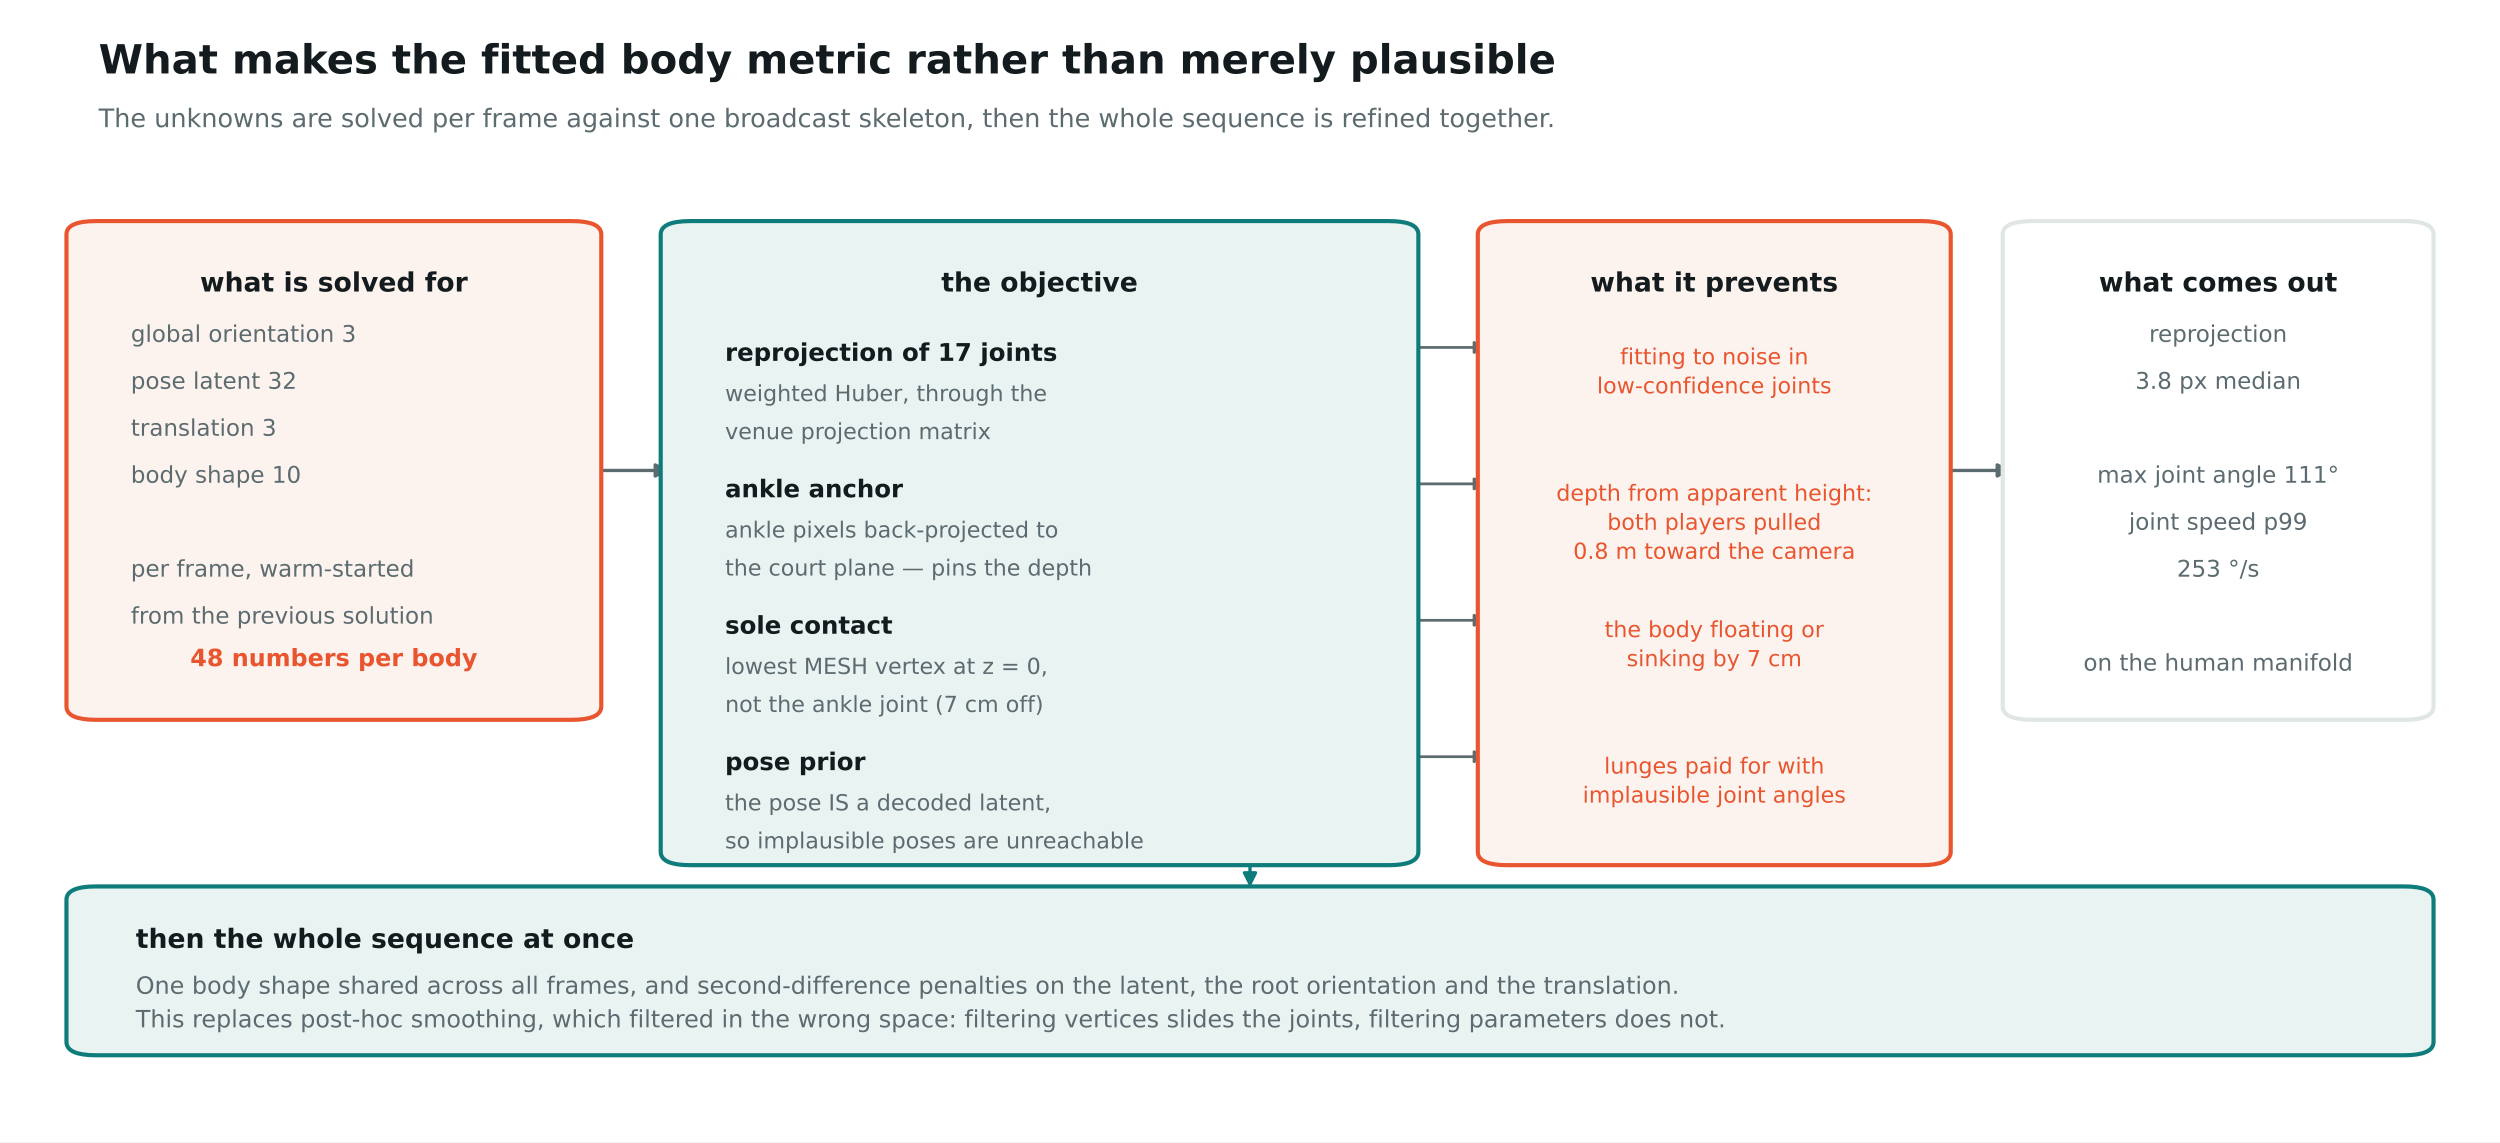
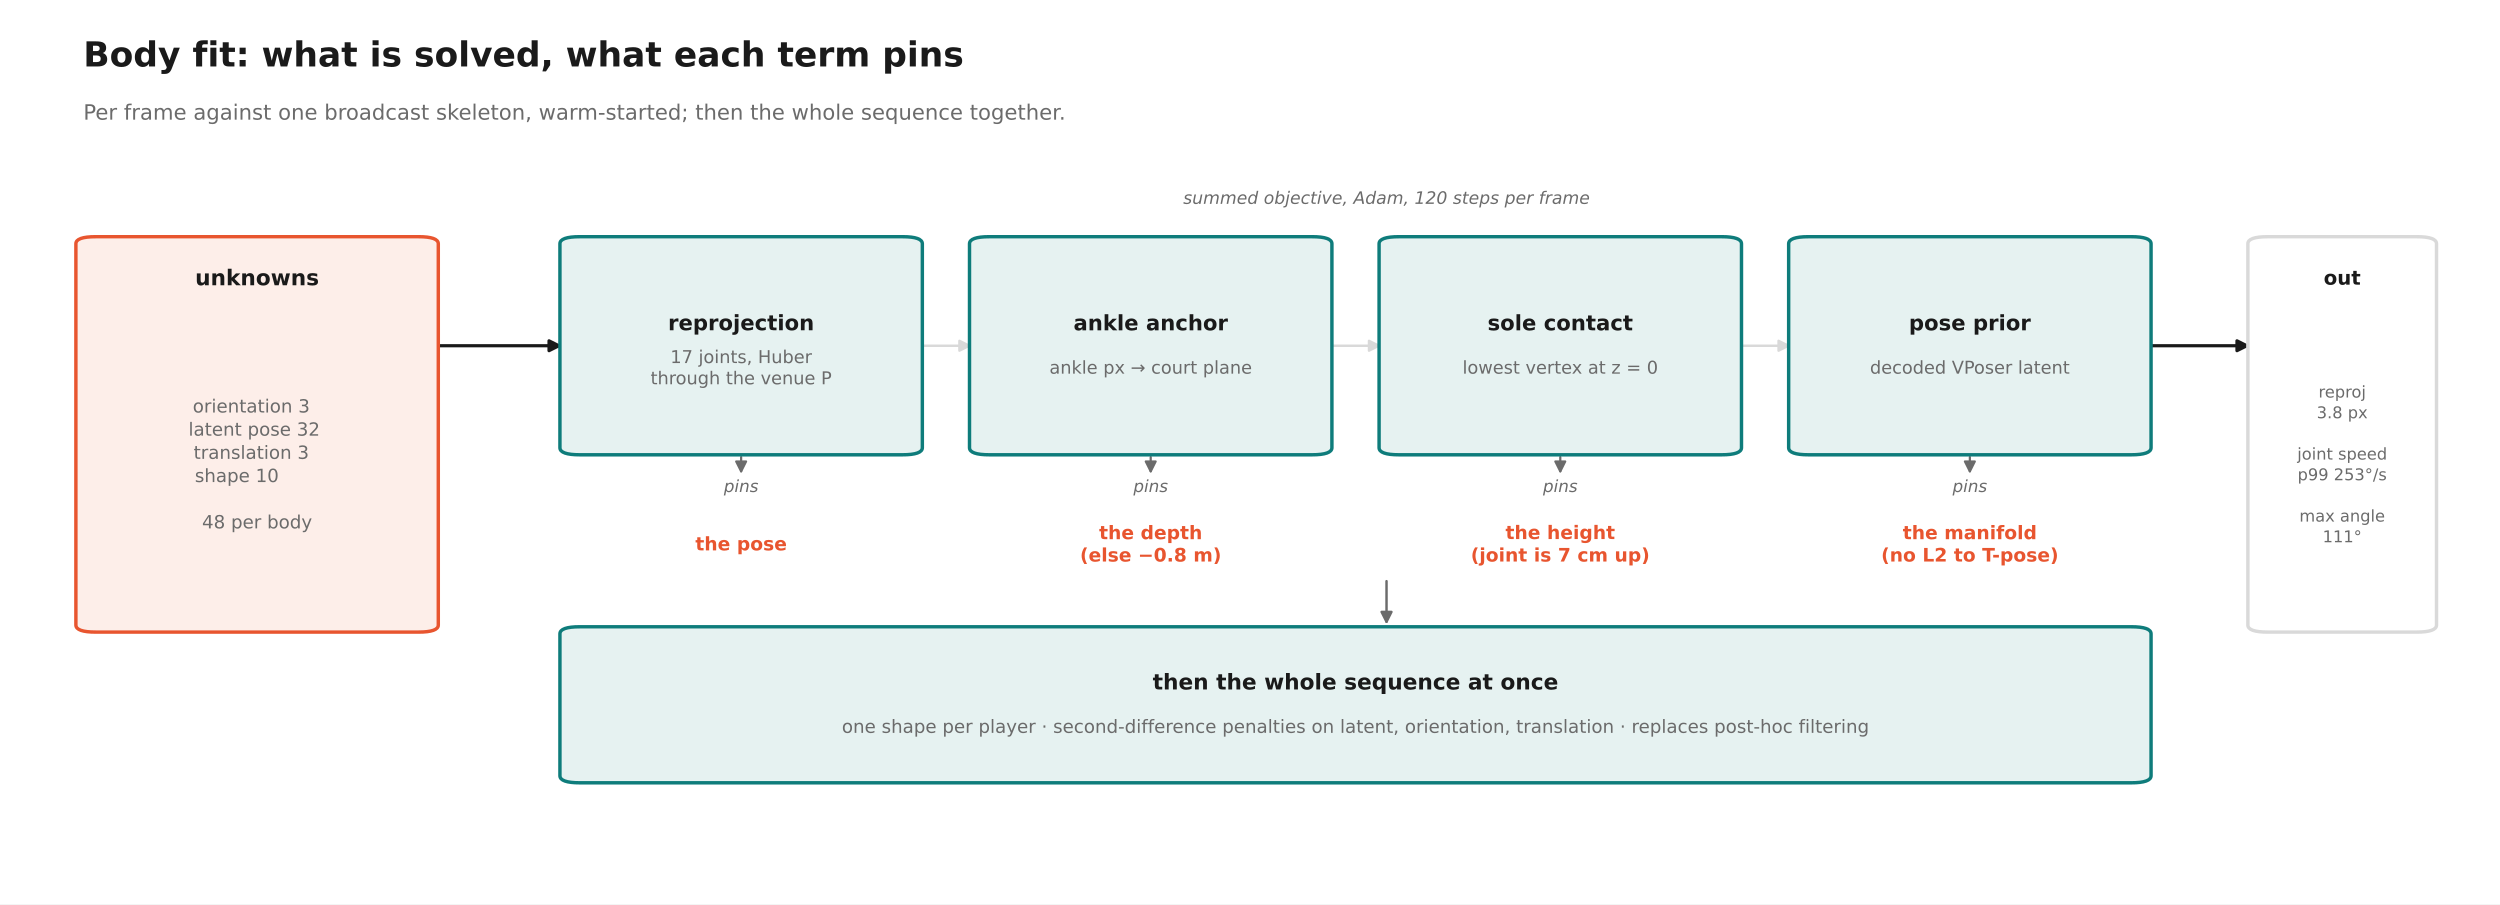
- <svg xmlns="http://www.w3.org/2000/svg" width="901.44pt" height="411.84pt" viewBox="0 0 901.44 411.84" version="1.1">
+ <svg xmlns="http://www.w3.org/2000/svg" width="1015.2pt" height="367.2pt" viewBox="0 0 1015.2 367.2" version="1.1">
  <defs>
    <style type="text/css">*{stroke-linejoin: round; stroke-linecap: butt}</style>
  </defs>
  <g id="figure_1">
    <g id="patch_1">
-       <path d="M 0 411.84  L 901.44 411.84  L 901.44 -0  L 0 -0  z " style="fill: #ffffff" />
+       <path d="M 0 367.2  L 1015.2 367.2  L 1015.2 0  L 0 0  z " style="fill: #ffffff" />
    </g>
    <g id="axes_1">
      <g id="patch_2">
-         <path d="M 508.071 125.28  Q 522.143 125.28 535.098 125.28  " clip-path="url(#p89334fc435)" style="fill: none; stroke: #5c6b70; stroke-linecap: round" />
-         <path d="M 531.498 123.48  L 535.098 125.28  L 531.498 127.08  z " clip-path="url(#p89334fc435)" style="fill: #5c6b70; stroke: #5c6b70; stroke-linecap: round" />
+         <path d="M 300.96 185.601  Q 300.96 189.002 300.96 191.396  " clip-path="url(#p424670aa1d)" style="fill: none; stroke: #6b6b6b; stroke-width: 0.9; stroke-linecap: round" />
+         <path d="M 302.96 187.396  L 300.96 191.396  L 298.96 187.396  z " clip-path="url(#p424670aa1d)" style="fill: #6b6b6b; stroke: #6b6b6b; stroke-width: 0.9; stroke-linecap: round" />
      </g>
      <g id="patch_3">
-         <path d="M 508.071 174.47  Q 522.143 174.47 535.098 174.47  " clip-path="url(#p89334fc435)" style="fill: none; stroke: #5c6b70; stroke-linecap: round" />
-         <path d="M 531.498 172.67  L 535.098 174.47  L 531.498 176.27  z " clip-path="url(#p89334fc435)" style="fill: #5c6b70; stroke: #5c6b70; stroke-linecap: round" />
+         <path d="M 467.28 185.601  Q 467.28 189.002 467.28 191.396  " clip-path="url(#p424670aa1d)" style="fill: none; stroke: #6b6b6b; stroke-width: 0.9; stroke-linecap: round" />
+         <path d="M 469.28 187.396  L 467.28 191.396  L 465.28 187.396  z " clip-path="url(#p424670aa1d)" style="fill: #6b6b6b; stroke: #6b6b6b; stroke-width: 0.9; stroke-linecap: round" />
      </g>
      <g id="patch_4">
-         <path d="M 508.071 223.661  Q 522.143 223.661 535.098 223.661  " clip-path="url(#p89334fc435)" style="fill: none; stroke: #5c6b70; stroke-linecap: round" />
-         <path d="M 531.498 221.861  L 535.098 223.661  L 531.498 225.461  z " clip-path="url(#p89334fc435)" style="fill: #5c6b70; stroke: #5c6b70; stroke-linecap: round" />
+         <path d="M 633.6 185.601  Q 633.6 189.002 633.6 191.396  " clip-path="url(#p424670aa1d)" style="fill: none; stroke: #6b6b6b; stroke-width: 0.9; stroke-linecap: round" />
+         <path d="M 635.6 187.396  L 633.6 191.396  L 631.6 187.396  z " clip-path="url(#p424670aa1d)" style="fill: #6b6b6b; stroke: #6b6b6b; stroke-width: 0.9; stroke-linecap: round" />
      </g>
      <g id="patch_5">
-         <path d="M 508.071 272.851  Q 522.143 272.851 535.098 272.851  " clip-path="url(#p89334fc435)" style="fill: none; stroke: #5c6b70; stroke-linecap: round" />
-         <path d="M 531.498 271.051  L 535.098 272.851  L 531.498 274.651  z " clip-path="url(#p89334fc435)" style="fill: #5c6b70; stroke: #5c6b70; stroke-linecap: round" />
+         <path d="M 799.92 185.601  Q 799.92 189.002 799.92 191.396  " clip-path="url(#p424670aa1d)" style="fill: none; stroke: #6b6b6b; stroke-width: 0.9; stroke-linecap: round" />
+         <path d="M 801.92 187.396  L 799.92 191.396  L 797.92 187.396  z " clip-path="url(#p424670aa1d)" style="fill: #6b6b6b; stroke: #6b6b6b; stroke-width: 0.9; stroke-linecap: round" />
      </g>
      <g id="patch_6">
-         <path d="M 450.72 310.734  Q 450.72 315.387 450.72 318.698  " clip-path="url(#p89334fc435)" style="fill: none; stroke: #0e7c7b; stroke-width: 1.2; stroke-linecap: round" />
-         <path d="M 452.72 314.698  L 450.72 318.698  L 448.72 314.698  z " clip-path="url(#p89334fc435)" style="fill: #0e7c7b; stroke: #0e7c7b; stroke-width: 1.2; stroke-linecap: round" />
+         <path d="M 176.96 140.4  Q 202.68 140.4 226.947 140.4  " clip-path="url(#p424670aa1d)" style="fill: none; stroke: #1a1a1a; stroke-width: 1.3; stroke-linecap: round" />
+         <path d="M 222.947 138.4  L 226.947 140.4  L 222.947 142.4  z " clip-path="url(#p424670aa1d)" style="fill: #1a1a1a; stroke: #1a1a1a; stroke-width: 1.3; stroke-linecap: round" />
      </g>
      <g id="patch_7">
-         <path d="M 211.664 169.632  Q 226.628 169.632 240.249 169.632  " clip-path="url(#p89334fc435)" style="fill: none; stroke: #5c6b70; stroke-width: 1.2; stroke-linecap: round" />
-         <path d="M 236.249 167.632  L 240.249 169.632  L 236.249 171.632  z " clip-path="url(#p89334fc435)" style="fill: #5c6b70; stroke: #5c6b70; stroke-width: 1.2; stroke-linecap: round" />
+         <path d="M 373.523 140.4  Q 384.12 140.4 393.6 140.4  " clip-path="url(#p424670aa1d)" style="fill: none; stroke: #d9d9d9; stroke-linecap: round" />
+         <path d="M 389.6 138.4  L 393.6 140.4  L 389.6 142.4  z " clip-path="url(#p424670aa1d)" style="fill: #d9d9d9; stroke: #d9d9d9; stroke-linecap: round" />
      </g>
      <g id="patch_8">
-         <path d="M 700.029 169.632  Q 712.758 169.632 724.145 169.632  " clip-path="url(#p89334fc435)" style="fill: none; stroke: #5c6b70; stroke-width: 1.2; stroke-linecap: round" />
-         <path d="M 720.145 167.632  L 724.145 169.632  L 720.145 171.632  z " clip-path="url(#p89334fc435)" style="fill: #5c6b70; stroke: #5c6b70; stroke-width: 1.2; stroke-linecap: round" />
+         <path d="M 539.843 140.4  Q 550.44 140.4 559.92 140.4  " clip-path="url(#p424670aa1d)" style="fill: none; stroke: #d9d9d9; stroke-linecap: round" />
+         <path d="M 555.92 138.4  L 559.92 140.4  L 555.92 142.4  z " clip-path="url(#p424670aa1d)" style="fill: #d9d9d9; stroke: #d9d9d9; stroke-linecap: round" />
      </g>
      <g id="patch_9">
-         <path d="M 34.675 259.546  L 206.093 259.546  Q 216.806 259.546 216.806 254.707  L 216.806 84.557  Q 216.806 79.718 206.093 79.718  L 34.675 79.718  Q 23.962 79.718 23.962 84.557  L 23.962 254.707  Q 23.962 259.546 34.675 259.546  z " clip-path="url(#p89334fc435)" style="fill: #fdf3ee; stroke: #e8552f; stroke-width: 1.5; stroke-linejoin: miter" />
+         <path d="M 706.163 140.4  Q 716.76 140.4 726.24 140.4  " clip-path="url(#p424670aa1d)" style="fill: none; stroke: #d9d9d9; stroke-linecap: round" />
+         <path d="M 722.24 138.4  L 726.24 140.4  L 722.24 142.4  z " clip-path="url(#p424670aa1d)" style="fill: #d9d9d9; stroke: #d9d9d9; stroke-linecap: round" />
      </g>
      <g id="patch_10">
-         <path d="M 248.947 311.962  L 500.717 311.962  Q 511.43 311.962 511.43 307.123  L 511.43 84.557  Q 511.43 79.718 500.717 79.718  L 248.947 79.718  Q 238.234 79.718 238.234 84.557  L 238.234 307.123  Q 238.234 311.962 248.947 311.962  z " clip-path="url(#p89334fc435)" style="fill: #e9f3f2; stroke: #0e7c7b; stroke-width: 1.5; stroke-linejoin: miter" />
+         <path d="M 563.04 236.001  Q 563.04 244.803 563.04 252.487  " clip-path="url(#p424670aa1d)" style="fill: none; stroke: #6b6b6b; stroke-linecap: round" />
+         <path d="M 565.04 248.487  L 563.04 252.487  L 561.04 248.487  z " clip-path="url(#p424670aa1d)" style="fill: #6b6b6b; stroke: #6b6b6b; stroke-linecap: round" />
      </g>
      <g id="patch_11">
-         <path d="M 543.571 311.962  L 692.669 311.962  Q 703.382 311.962 703.382 307.123  L 703.382 84.557  Q 703.382 79.718 692.669 79.718  L 543.571 79.718  Q 532.858 79.718 532.858 84.557  L 532.858 307.123  Q 532.858 311.962 543.571 311.962  z " clip-path="url(#p89334fc435)" style="fill: #fdf3ee; stroke: #e8552f; stroke-width: 1.5; stroke-linejoin: miter" />
+         <path d="M 872.482 140.4  Q 893.162 140.4 912.389 140.4  " clip-path="url(#p424670aa1d)" style="fill: none; stroke: #1a1a1a; stroke-width: 1.3; stroke-linecap: round" />
+         <path d="M 908.389 138.4  L 912.389 140.4  L 908.389 142.4  z " clip-path="url(#p424670aa1d)" style="fill: #1a1a1a; stroke: #1a1a1a; stroke-width: 1.3; stroke-linecap: round" />
      </g>
      <g id="patch_12">
-         <path d="M 732.845 259.546  L 866.765 259.546  Q 877.478 259.546 877.478 254.707  L 877.478 84.557  Q 877.478 79.718 866.765 79.718  L 732.845 79.718  Q 722.131 79.718 722.131 84.557  L 722.131 254.707  Q 722.131 259.546 732.845 259.546  z " clip-path="url(#p89334fc435)" style="fill: #ffffff; stroke: #dfe6e5; stroke-width: 1.5; stroke-linejoin: miter" />
+         <path d="M 38.88 256.68  L 169.92 256.68  Q 177.984 256.68 177.984 253.8  L 177.984 99  Q 177.984 96.12 169.92 96.12  L 38.88 96.12  Q 30.816 96.12 30.816 99  L 30.816 253.8  Q 30.816 256.68 38.88 256.68  z " clip-path="url(#p424670aa1d)" style="fill: #fdeee9; stroke: #e8552f; stroke-width: 1.4; stroke-linejoin: miter" />
      </g>
      <g id="patch_13">
-         <path d="M 34.675 380.506  L 866.765 380.506  Q 877.478 380.506 877.478 375.667  L 877.478 324.461  Q 877.478 319.622 866.765 319.622  L 34.675 319.622  Q 23.962 319.622 23.962 324.461  L 23.962 375.667  Q 23.962 380.506 34.675 380.506  z " clip-path="url(#p89334fc435)" style="fill: #e9f3f2; stroke: #0e7c7b; stroke-width: 1.5; stroke-linejoin: miter" />
+         <path d="M 235.44 184.68  L 366.48 184.68  Q 374.544 184.68 374.544 181.8  L 374.544 99  Q 374.544 96.12 366.48 96.12  L 235.44 96.12  Q 227.376 96.12 227.376 99  L 227.376 181.8  Q 227.376 184.68 235.44 184.68  z " clip-path="url(#p424670aa1d)" style="fill: #e6f2f1; stroke: #0e7c7b; stroke-width: 1.4; stroke-linejoin: miter" />
+       </g>
+       <g id="patch_14">
+         <path d="M 401.76 184.68  L 532.8 184.68  Q 540.864 184.68 540.864 181.8  L 540.864 99  Q 540.864 96.12 532.8 96.12  L 401.76 96.12  Q 393.696 96.12 393.696 99  L 393.696 181.8  Q 393.696 184.68 401.76 184.68  z " clip-path="url(#p424670aa1d)" style="fill: #e6f2f1; stroke: #0e7c7b; stroke-width: 1.4; stroke-linejoin: miter" />
+       </g>
+       <g id="patch_15">
+         <path d="M 568.08 184.68  L 699.12 184.68  Q 707.184 184.68 707.184 181.8  L 707.184 99  Q 707.184 96.12 699.12 96.12  L 568.08 96.12  Q 560.016 96.12 560.016 99  L 560.016 181.8  Q 560.016 184.68 568.08 184.68  z " clip-path="url(#p424670aa1d)" style="fill: #e6f2f1; stroke: #0e7c7b; stroke-width: 1.4; stroke-linejoin: miter" />
+       </g>
+       <g id="patch_16">
+         <path d="M 734.4 184.68  L 865.44 184.68  Q 873.504 184.68 873.504 181.8  L 873.504 99  Q 873.504 96.12 865.44 96.12  L 734.4 96.12  Q 726.336 96.12 726.336 99  L 726.336 181.8  Q 726.336 184.68 734.4 184.68  z " clip-path="url(#p424670aa1d)" style="fill: #e6f2f1; stroke: #0e7c7b; stroke-width: 1.4; stroke-linejoin: miter" />
+       </g>
+       <g id="patch_17">
+         <path d="M 235.44 317.88  L 865.44 317.88  Q 873.504 317.88 873.504 315  L 873.504 257.4  Q 873.504 254.52 865.44 254.52  L 235.44 254.52  Q 227.376 254.52 227.376 257.4  L 227.376 315  Q 227.376 317.88 235.44 317.88  z " clip-path="url(#p424670aa1d)" style="fill: #e6f2f1; stroke: #0e7c7b; stroke-width: 1.4; stroke-linejoin: miter" />
+       </g>
+       <g id="patch_18">
+         <path d="M 920.88 256.68  L 981.36 256.68  Q 989.424 256.68 989.424 253.8  L 989.424 99  Q 989.424 96.12 981.36 96.12  L 920.88 96.12  Q 912.816 96.12 912.816 99  L 912.816 253.8  Q 912.816 256.68 920.88 256.68  z " clip-path="url(#p424670aa1d)" style="fill: #ffffff; stroke: #d9d9d9; stroke-width: 1.4; stroke-linejoin: miter" />
      </g>
      <g id="text_1">
-         <text style="font-weight: 700; font-size: 14.5px; font-family: 'DejaVu Sans'; text-anchor: start; fill: #141b1e" x="35.568" y="26.496" transform="rotate(-0 35.568 26.496)">What makes the fitted body metric rather than merely plausible</text>
+         <text style="font-weight: 700; font-size: 14px; font-family: 'DejaVu Sans'; text-anchor: start; fill: #1a1a1a" x="33.84" y="27" transform="rotate(-0 33.84 27)">Body fit: what is solved, what each term pins</text>
      </g>
      <g id="text_2">
-         <text style="font-size: 9.2px; font-family: 'DejaVu Sans'; text-anchor: start; fill: #5c6b70" x="35.568" y="45.85" transform="rotate(-0 35.568 45.8496)">The unknowns are solved per frame against one broadcast skeleton, then the whole sequence is refined together.</text>
+         <text style="font-size: 8.6px; font-family: 'DejaVu Sans'; text-anchor: start; fill: #6b6b6b" x="33.84" y="48.6" transform="rotate(-0 33.84 48.6)">Per frame against one broadcast skeleton, warm-started; then the whole sequence together.</text>
      </g>
      <g id="text_3">
-         <text style="font-weight: 700; font-size: 9.6px; font-family: 'DejaVu Sans'; text-anchor: middle; fill: #141b1e" x="120.384" y="105.12" transform="rotate(-0 120.384 105.12)">what is solved for</text>
+         <text style="font-weight: 700; font-size: 8.8px; font-family: 'DejaVu Sans'; text-anchor: middle; fill: #1a1a1a" x="104.4" y="115.828" transform="rotate(-0 104.4 115.8282)">unknowns</text>
      </g>
      <g id="text_4">
-         <text style="font-size: 8.3px; font-family: 'DejaVu Sans'; text-anchor: start; fill: #5c6b70" x="47.174" y="123.264" transform="rotate(-0 47.1744 123.264)">global orientation      3</text>
+         <text style="font-size: 7.4px; font-family: 'DejaVu Sans'; fill: #6b6b6b" transform="translate(78.27858 167.5146)">orientation   3</text>
+         <text style="font-size: 7.4px; font-family: 'DejaVu Sans'; fill: #6b6b6b" transform="translate(76.52917 176.9255)">latent pose  32</text>
+         <text style="font-size: 7.4px; font-family: 'DejaVu Sans'; fill: #6b6b6b" transform="translate(78.6243 186.3365)">translation   3</text>
+         <text style="font-size: 7.4px; font-family: 'DejaVu Sans'; fill: #6b6b6b" transform="translate(79.11917 195.7474)">shape        10</text>
+         <text style="font-size: 7.4px; font-family: 'DejaVu Sans'; fill: #6b6b6b" transform="translate(104.4 205.1584)" />
+         <text style="font-size: 7.4px; font-family: 'DejaVu Sans'; fill: #6b6b6b" transform="translate(82.04159 214.5693)">48 per body</text>
      </g>
      <g id="text_5">
-         <text style="font-size: 8.3px; font-family: 'DejaVu Sans'; text-anchor: start; fill: #5c6b70" x="47.174" y="140.198" transform="rotate(-0 47.1744 140.1984)">pose latent            32</text>
+         <text style="font-weight: 700; font-size: 8.6px; font-family: 'DejaVu Sans'; text-anchor: middle; fill: #1a1a1a" x="300.96" y="134.099" transform="rotate(-0 300.96 134.0995)">reprojection</text>
      </g>
      <g id="text_6">
-         <text style="font-size: 8.3px; font-family: 'DejaVu Sans'; text-anchor: start; fill: #5c6b70" x="47.174" y="157.133" transform="rotate(-0 47.1744 157.1328)">translation             3</text>
+         <text style="font-size: 7.2px; font-family: 'DejaVu Sans'; fill: #6b6b6b" transform="translate(272.2061 147.442)">17 joints, Huber</text>
+         <text style="font-size: 7.2px; font-family: 'DejaVu Sans'; fill: #6b6b6b" transform="translate(264.1821 156.0515)">through the venue P</text>
      </g>
      <g id="text_7">
-         <text style="font-size: 8.3px; font-family: 'DejaVu Sans'; text-anchor: start; fill: #5c6b70" x="47.174" y="174.067" transform="rotate(-0 47.1744 174.0672)">body shape             10</text>
+         <text style="font-style: italic; font-size: 6.8px; font-family: 'DejaVu Sans'; text-anchor: middle; fill: #6b6b6b" x="300.96" y="199.8" transform="rotate(-0 300.96 199.8)">pins</text>
      </g>
      <g id="text_8">
-         <text style="font-size: 8.3px; font-family: 'DejaVu Sans'; text-anchor: start; fill: #5c6b70" x="47.174" y="207.936" transform="rotate(-0 47.1744 207.936)">per frame, warm-started</text>
+         <text style="font-weight: 700; font-size: 7.6px; font-family: 'DejaVu Sans'; text-anchor: middle; fill: #e8552f" x="300.96" y="223.497" transform="rotate(-0 300.96 223.4971)">the pose</text>
      </g>
      <g id="text_9">
-         <text style="font-size: 8.3px; font-family: 'DejaVu Sans'; text-anchor: start; fill: #5c6b70" x="47.174" y="224.87" transform="rotate(-0 47.1744 224.8704)">from the previous solution</text>
+         <text style="font-weight: 700; font-size: 8.6px; font-family: 'DejaVu Sans'; text-anchor: middle; fill: #1a1a1a" x="467.28" y="134.133" transform="rotate(-0 467.28 134.1331)">ankle anchor</text>
      </g>
      <g id="text_10">
-         <text style="font-weight: 700; font-size: 8.6px; font-family: 'DejaVu Sans'; text-anchor: middle; fill: #e8552f" x="120.384" y="240.192" transform="rotate(-0 120.384 240.192)">48 numbers per body</text>
+         <text style="font-size: 7.2px; font-family: 'DejaVu Sans'; text-anchor: middle; fill: #6b6b6b" x="467.28" y="151.747" transform="rotate(-0 467.28 151.7467)">ankle px → court plane</text>
      </g>
      <g id="text_11">
-         <text style="font-weight: 700; font-size: 9.6px; font-family: 'DejaVu Sans'; text-anchor: middle; fill: #141b1e" x="374.832" y="105.12" transform="rotate(-0 374.832 105.12)">the objective</text>
+         <text style="font-style: italic; font-size: 6.8px; font-family: 'DejaVu Sans'; text-anchor: middle; fill: #6b6b6b" x="467.28" y="199.8" transform="rotate(-0 467.28 199.8)">pins</text>
      </g>
      <g id="text_12">
-         <text style="font-weight: 700; font-size: 8.8px; font-family: 'DejaVu Sans'; text-anchor: start; fill: #141b1e" x="261.446" y="130.118" transform="rotate(-0 261.4464 130.1184)">reprojection of 17 joints</text>
+         <text style="font-weight: 700; font-size: 7.6px; font-family: 'DejaVu Sans'; fill: #e8552f" transform="translate(446.3194 218.9532)">the depth</text>
+         <text style="font-weight: 700; font-size: 7.6px; font-family: 'DejaVu Sans'; fill: #e8552f" transform="translate(438.5663 228.041)">(else −0.8 m)</text>
      </g>
      <g id="text_13">
-         <text style="font-size: 8px; font-family: 'DejaVu Sans'; text-anchor: start; fill: #5c6b70" x="261.446" y="144.634" transform="rotate(-0 261.4464 144.6336)">weighted Huber, through the</text>
+         <text style="font-weight: 700; font-size: 8.6px; font-family: 'DejaVu Sans'; text-anchor: middle; fill: #1a1a1a" x="633.6" y="134.133" transform="rotate(-0 633.6 134.1331)">sole contact</text>
      </g>
      <g id="text_14">
-         <text style="font-size: 8px; font-family: 'DejaVu Sans'; text-anchor: start; fill: #5c6b70" x="261.446" y="158.342" transform="rotate(-0 261.4464 158.3424)">venue projection matrix</text>
+         <text style="font-size: 7.2px; font-family: 'DejaVu Sans'; text-anchor: middle; fill: #6b6b6b" x="633.6" y="151.747" transform="rotate(-0 633.6 151.7467)">lowest vertex at z = 0</text>
      </g>
      <g id="text_15">
-         <text style="font-weight: 700; font-size: 8.8px; font-family: 'DejaVu Sans'; text-anchor: start; fill: #141b1e" x="261.446" y="179.309" transform="rotate(-0 261.4464 179.3088)">ankle anchor</text>
+         <text style="font-style: italic; font-size: 6.8px; font-family: 'DejaVu Sans'; text-anchor: middle; fill: #6b6b6b" x="633.6" y="199.8" transform="rotate(-0 633.6 199.8)">pins</text>
      </g>
      <g id="text_16">
-         <text style="font-size: 8px; font-family: 'DejaVu Sans'; text-anchor: start; fill: #5c6b70" x="261.446" y="193.824" transform="rotate(-0 261.4464 193.824)">ankle pixels back-projected to</text>
+         <text style="font-weight: 700; font-size: 7.6px; font-family: 'DejaVu Sans'; fill: #e8552f" transform="translate(611.3516 218.8938)">the height</text>
+         <text style="font-weight: 700; font-size: 7.6px; font-family: 'DejaVu Sans'; fill: #e8552f" transform="translate(597.2518 228.041)">(joint is 7 cm up)</text>
      </g>
      <g id="text_17">
-         <text style="font-size: 8px; font-family: 'DejaVu Sans'; text-anchor: start; fill: #5c6b70" x="261.446" y="207.533" transform="rotate(-0 261.4464 207.5328)">the court plane — pins the depth</text>
+         <text style="font-weight: 700; font-size: 8.6px; font-family: 'DejaVu Sans'; text-anchor: middle; fill: #1a1a1a" x="799.92" y="134.133" transform="rotate(-0 799.92 134.1331)">pose prior</text>
      </g>
      <g id="text_18">
-         <text style="font-weight: 700; font-size: 8.8px; font-family: 'DejaVu Sans'; text-anchor: start; fill: #141b1e" x="261.446" y="228.499" transform="rotate(-0 261.4464 228.4992)">sole contact</text>
+         <text style="font-size: 7.2px; font-family: 'DejaVu Sans'; text-anchor: middle; fill: #6b6b6b" x="799.92" y="151.747" transform="rotate(-0 799.92 151.7467)">decoded VPoser latent</text>
      </g>
      <g id="text_19">
-         <text style="font-size: 8px; font-family: 'DejaVu Sans'; text-anchor: start; fill: #5c6b70" x="261.446" y="243.014" transform="rotate(-0 261.4464 243.0144)">lowest MESH vertex at z = 0,</text>
+         <text style="font-style: italic; font-size: 6.8px; font-family: 'DejaVu Sans'; text-anchor: middle; fill: #6b6b6b" x="799.92" y="199.8" transform="rotate(-0 799.92 199.8)">pins</text>
      </g>
      <g id="text_20">
-         <text style="font-size: 8px; font-family: 'DejaVu Sans'; text-anchor: start; fill: #5c6b70" x="261.446" y="256.723" transform="rotate(-0 261.4464 256.7232)">not the ankle joint (7 cm off)</text>
+         <text style="font-weight: 700; font-size: 7.6px; font-family: 'DejaVu Sans'; fill: #e8552f" transform="translate(772.6799 218.9532)">the manifold</text>
+         <text style="font-weight: 700; font-size: 7.6px; font-family: 'DejaVu Sans'; fill: #e8552f" transform="translate(763.8913 228.041)">(no L2 to T-pose)</text>
      </g>
      <g id="text_21">
-         <text style="font-weight: 700; font-size: 8.8px; font-family: 'DejaVu Sans'; text-anchor: start; fill: #141b1e" x="261.446" y="277.69" transform="rotate(-0 261.4464 277.6896)">pose prior</text>
+         <text style="font-style: italic; font-size: 7px; font-family: 'DejaVu Sans'; text-anchor: middle; fill: #6b6b6b" x="563.04" y="82.8" transform="rotate(-0 563.04 82.8)">summed objective, Adam, 120 steps per frame</text>
      </g>
      <g id="text_22">
-         <text style="font-size: 8px; font-family: 'DejaVu Sans'; text-anchor: start; fill: #5c6b70" x="261.446" y="292.205" transform="rotate(-0 261.4464 292.2048)">the pose IS a decoded latent,</text>
+         <text style="font-weight: 700; font-size: 8.8px; font-family: 'DejaVu Sans'; text-anchor: middle; fill: #1a1a1a" x="550.44" y="279.988" transform="rotate(-0 550.44 279.9882)">then the whole sequence at once</text>
      </g>
      <g id="text_23">
-         <text style="font-size: 8px; font-family: 'DejaVu Sans'; text-anchor: start; fill: #5c6b70" x="261.446" y="305.914" transform="rotate(-0 261.4464 305.9136)">so implausible poses are unreachable</text>
+         <text style="font-size: 7.4px; font-family: 'DejaVu Sans'; text-anchor: middle; fill: #6b6b6b" x="550.44" y="297.602" transform="rotate(-0 550.44 297.6019)">one shape per player  ·  second-difference penalties on latent, orientation, translation  ·  replaces post-hoc filtering</text>
      </g>
      <g id="text_24">
-         <text style="font-weight: 700; font-size: 9.6px; font-family: 'DejaVu Sans'; text-anchor: middle; fill: #141b1e" x="618.12" y="105.12" transform="rotate(-0 618.12 105.12)">what it prevents</text>
+         <text style="font-weight: 700; font-size: 8px; font-family: 'DejaVu Sans'; text-anchor: middle; fill: #1a1a1a" x="951.12" y="115.608" transform="rotate(-0 951.12 115.6075)">out</text>
      </g>
      <g id="text_25">
-         <text style="font-size: 8px; font-family: 'DejaVu Sans'; fill: #e8552f" transform="translate(584.1644 131.3587)">fitting to noise in</text>
-         <text style="font-size: 8px; font-family: 'DejaVu Sans'; fill: #e8552f" transform="translate(575.8212 141.8367)">low-confidence joints</text>
-       </g>
-       <g id="text_26">
-         <text style="font-size: 8px; font-family: 'DejaVu Sans'; fill: #e8552f" transform="translate(561.1594 180.5491)">depth from apparent height:</text>
-         <text style="font-size: 8px; font-family: 'DejaVu Sans'; fill: #e8552f" transform="translate(579.5312 191.0271)">both players pulled</text>
-         <text style="font-size: 8px; font-family: 'DejaVu Sans'; fill: #e8552f" transform="translate(567.2575 201.505)">0.8 m toward the camera</text>
-       </g>
-       <g id="text_27">
-         <text style="font-size: 8px; font-family: 'DejaVu Sans'; fill: #e8552f" transform="translate(578.5844 229.7396)">the body floating or</text>
-         <text style="font-size: 8px; font-family: 'DejaVu Sans'; fill: #e8552f" transform="translate(586.5269 240.2175)">sinking by 7 cm</text>
-       </g>
-       <g id="text_28">
-         <text style="font-size: 8px; font-family: 'DejaVu Sans'; fill: #e8552f" transform="translate(578.4138 278.93)">lunges paid for with</text>
-         <text style="font-size: 8px; font-family: 'DejaVu Sans'; fill: #e8552f" transform="translate(570.6712 289.4079)">implausible joint angles</text>
-       </g>
-       <g id="text_29">
-         <text style="font-weight: 700; font-size: 9.6px; font-family: 'DejaVu Sans'; text-anchor: middle; fill: #141b1e" x="799.805" y="105.12" transform="rotate(-0 799.8048 105.12)">what comes out</text>
-       </g>
-       <g id="text_30">
-         <text style="font-size: 8.3px; font-family: 'DejaVu Sans'; text-anchor: middle; fill: #5c6b70" x="799.805" y="123.264" transform="rotate(-0 799.8048 123.264)">reprojection</text>
-       </g>
-       <g id="text_31">
-         <text style="font-size: 8.3px; font-family: 'DejaVu Sans'; text-anchor: middle; fill: #5c6b70" x="799.805" y="140.198" transform="rotate(-0 799.8048 140.1984)">3.8 px median</text>
-       </g>
-       <g id="text_32">
-         <text style="font-size: 8.3px; font-family: 'DejaVu Sans'; text-anchor: middle; fill: #5c6b70" x="799.805" y="174.067" transform="rotate(-0 799.8048 174.0672)">max joint angle 111°</text>
-       </g>
-       <g id="text_33">
-         <text style="font-size: 8.3px; font-family: 'DejaVu Sans'; text-anchor: middle; fill: #5c6b70" x="799.805" y="191.002" transform="rotate(-0 799.8048 191.0016)">joint speed p99</text>
-       </g>
-       <g id="text_34">
-         <text style="font-size: 8.3px; font-family: 'DejaVu Sans'; text-anchor: middle; fill: #5c6b70" x="799.805" y="207.936" transform="rotate(-0 799.8048 207.936)">253 °/s</text>
-       </g>
-       <g id="text_35">
-         <text style="font-size: 8.3px; font-family: 'DejaVu Sans'; text-anchor: middle; fill: #5c6b70" x="799.805" y="241.805" transform="rotate(-0 799.8048 241.8048)">on the human manifold</text>
-       </g>
-       <g id="text_36">
-         <text style="font-weight: 700; font-size: 9.6px; font-family: 'DejaVu Sans'; text-anchor: start; fill: #141b1e" x="48.96" y="341.798" transform="rotate(-0 48.96 341.7984)">then the whole sequence at once</text>
-       </g>
-       <g id="text_37">
-         <text style="font-size: 8.6px; font-family: 'DejaVu Sans'; text-anchor: start; fill: #5c6b70" x="48.96" y="358.33" transform="rotate(-0 48.96 358.3296)">One body shape shared across all frames, and second-difference penalties on the latent, the root orientation and the translation.</text>
-       </g>
-       <g id="text_38">
-         <text style="font-size: 8.6px; font-family: 'DejaVu Sans'; text-anchor: start; fill: #5c6b70" x="48.96" y="370.426" transform="rotate(-0 48.96 370.4256)">This replaces post-hoc smoothing, which filtered in the wrong space: filtering vertices slides the joints, filtering parameters does not.</text>
+         <text style="font-size: 6.6px; font-family: 'DejaVu Sans'; fill: #6b6b6b" transform="translate(941.4938 161.4438)">reproj</text>
+         <text style="font-size: 6.6px; font-family: 'DejaVu Sans'; fill: #6b6b6b" transform="translate(940.775 169.8373)">3.8 px</text>
+         <text style="font-size: 6.6px; font-family: 'DejaVu Sans'; fill: #6b6b6b" transform="translate(951.12 178.2309)" />
+         <text style="font-size: 6.6px; font-family: 'DejaVu Sans'; fill: #6b6b6b" transform="translate(932.8633 186.6244)">joint speed</text>
+         <text style="font-size: 6.6px; font-family: 'DejaVu Sans'; fill: #6b6b6b" transform="translate(932.9973 195.018)">p99 253°/s</text>
+         <text style="font-size: 6.6px; font-family: 'DejaVu Sans'; fill: #6b6b6b" transform="translate(951.12 203.4115)" />
+         <text style="font-size: 6.6px; font-family: 'DejaVu Sans'; fill: #6b6b6b" transform="translate(933.7254 211.8051)">max angle</text>
+         <text style="font-size: 6.6px; font-family: 'DejaVu Sans'; fill: #6b6b6b" transform="translate(943.1711 220.1986)">111°</text>
      </g>
    </g>
  </g>
  <defs>
-     <clipPath id="p89334fc435">
-       <rect x="4.32" y="4.32" width="892.8" height="403.2" />
+     <clipPath id="p424670aa1d">
+       <rect x="3.6" y="3.6" width="1008" height="360" />
    </clipPath>
  </defs>
</svg>
